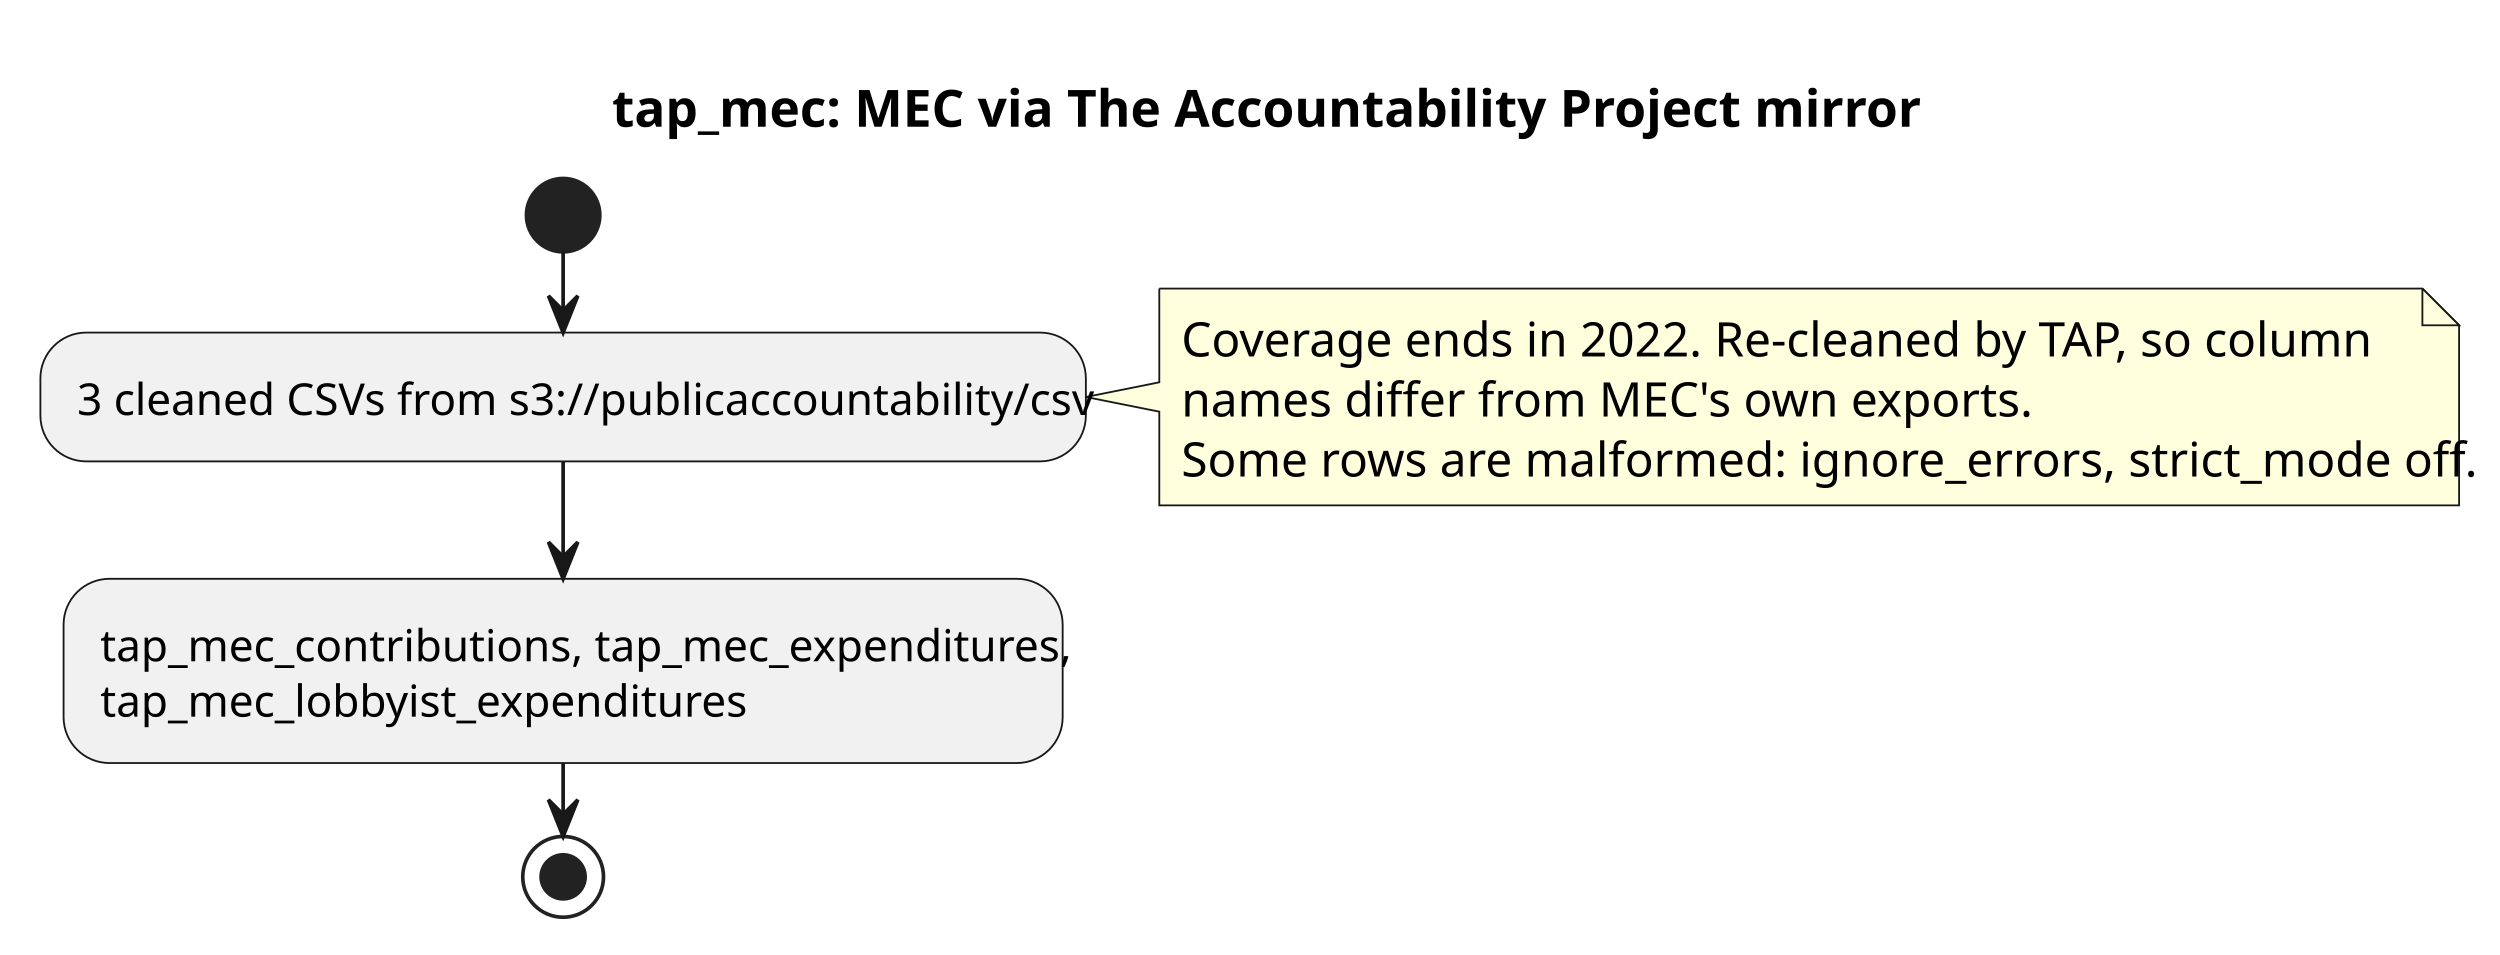
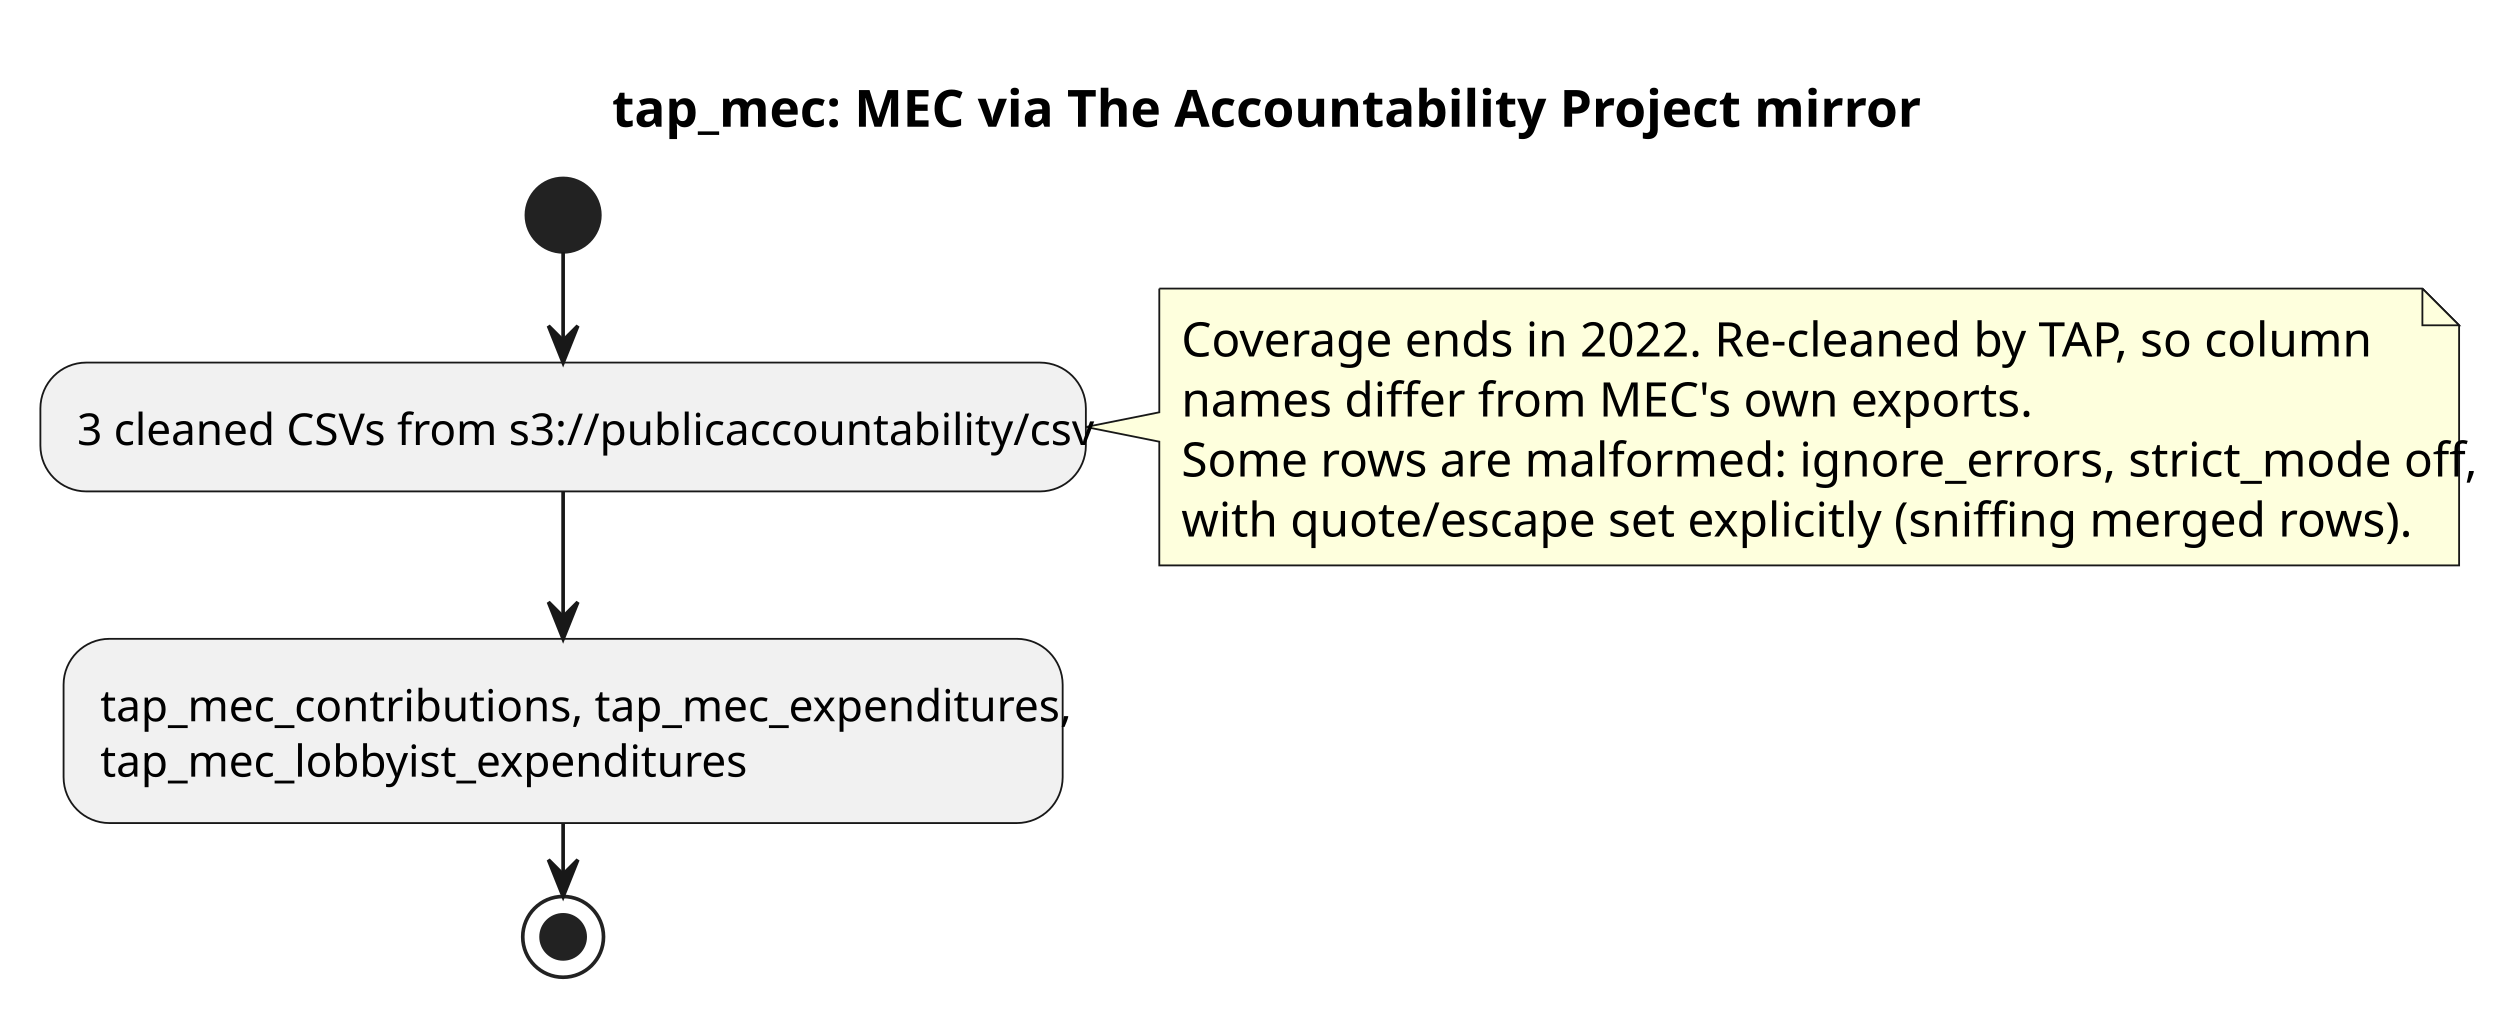
- <svg xmlns="http://www.w3.org/2000/svg" contentStyleType="text/css" height="260px" preserveAspectRatio="none" style="width:681px;height:260px;background:#FFFFFF;" version="1.1" viewBox="0 0 681 260" width="681px" zoomAndPan="magnify">
+ <svg xmlns="http://www.w3.org/2000/svg" contentStyleType="text/css" height="277px" preserveAspectRatio="none" style="width:681px;height:277px;background:#FFFFFF;" version="1.1" viewBox="0 0 681 277" width="681px" zoomAndPan="magnify">
  <defs />
  <g>
    <text fill="#000000" font-family="sans-serif" font-size="14" font-weight="bold" lengthAdjust="spacing" textLength="345.42" x="166.72" y="34.533">tap_mec: MEC via The Accountability Project mirror</text>
    <ellipse cx="153.395" cy="58.609" fill="#222222" rx="10" ry="10" style="stroke:#222222;stroke-width:1.0;" />
-     <path d="M315.791,78.609 L315.791,104.137 L295.791,108.137 L315.791,112.137 L315.791,137.664 A0,0 0 0 0 315.791,137.664 L669.859,137.664 A0,0 0 0 0 669.859,137.664 L669.859,88.609 L659.859,78.609 L315.791,78.609 A0,0 0 0 0 315.791,78.609 " fill="#FEFFDD" style="stroke:#181818;stroke-width:0.5;" />
+     <path d="M315.791,78.609 L315.791,112.312 L295.791,116.312 L315.791,120.312 L315.791,154.016 A0,0 0 0 0 315.791,154.016 L669.859,154.016 A0,0 0 0 0 669.859,154.016 L669.859,88.609 L659.859,78.609 L315.791,78.609 A0,0 0 0 0 315.791,78.609 " fill="#FEFFDD" style="stroke:#181818;stroke-width:0.5;" />
    <path d="M659.859,78.609 L659.859,88.609 L669.859,88.609 L659.859,78.609 " fill="#FEFFDD" style="stroke:#181818;stroke-width:0.5;" />
    <text fill="#000000" font-family="sans-serif" font-size="13" lengthAdjust="spacing" textLength="320.849" x="321.791" y="97.105">Coverage ends in 2022. Re-cleaned by TAP, so column</text>
    <text fill="#000000" font-family="sans-serif" font-size="13" lengthAdjust="spacing" textLength="219.94" x="321.791" y="113.456">names differ from MEC's own exports.</text>
-     <text fill="#000000" font-family="sans-serif" font-size="13" lengthAdjust="spacing" textLength="333.068" x="321.791" y="129.808">Some rows are malformed: ignore_errors, strict_mode off.</text>
-     <rect fill="#F1F1F1" height="35.094" rx="12.5" ry="12.5" style="stroke:#181818;stroke-width:0.5;" width="284.791" x="11" y="90.59" />
-     <text fill="#000000" font-family="sans-serif" font-size="12" lengthAdjust="spacing" textLength="264.791" x="21" y="113.047">3 cleaned CSVs from s3://publicaccountability/csv</text>
-     <rect fill="#F1F1F1" height="50.188" rx="12.5" ry="12.5" style="stroke:#181818;stroke-width:0.5;" width="272.152" x="17.319" y="157.664" />
-     <text fill="#000000" font-family="sans-serif" font-size="12" lengthAdjust="spacing" textLength="252.152" x="27.319" y="180.121">tap_mec_contributions, tap_mec_expenditures,</text>
-     <text fill="#000000" font-family="sans-serif" font-size="12" lengthAdjust="spacing" textLength="168.773" x="27.319" y="195.215">tap_mec_lobbyist_expenditures</text>
-     <ellipse cx="153.395" cy="238.852" fill="none" rx="11" ry="11" style="stroke:#222222;stroke-width:1.0;" />
-     <ellipse cx="153.395" cy="238.852" fill="#222222" rx="6" ry="6" style="stroke:#222222;stroke-width:1.0;" />
-     <line style="stroke:#181818;stroke-width:1.0;" x1="153.395" x2="153.395" y1="68.609" y2="90.59" />
-     <polygon fill="#181818" points="149.395,80.59,153.395,90.59,157.395,80.59,153.395,84.59" style="stroke:#181818;stroke-width:1.0;" />
-     <line style="stroke:#181818;stroke-width:1.0;" x1="153.395" x2="153.395" y1="125.684" y2="157.664" />
-     <polygon fill="#181818" points="149.395,147.664,153.395,157.664,157.395,147.664,153.395,151.664" style="stroke:#181818;stroke-width:1.0;" />
-     <line style="stroke:#181818;stroke-width:1.0;" x1="153.395" x2="153.395" y1="207.852" y2="227.852" />
-     <polygon fill="#181818" points="149.395,217.852,153.395,227.852,157.395,217.852,153.395,221.852" style="stroke:#181818;stroke-width:1.0;" />
+     <text fill="#000000" font-family="sans-serif" font-size="13" lengthAdjust="spacing" textLength="333.068" x="321.791" y="129.808">Some rows are malformed: ignore_errors, strict_mode off,</text>
+     <text fill="#000000" font-family="sans-serif" font-size="13" lengthAdjust="spacing" textLength="314.304" x="321.791" y="146.159">with quote/escape set explicitly (sniffing merged rows).</text>
+     <rect fill="#F1F1F1" height="35.094" rx="12.5" ry="12.5" style="stroke:#181818;stroke-width:0.5;" width="284.791" x="11" y="98.766" />
+     <text fill="#000000" font-family="sans-serif" font-size="12" lengthAdjust="spacing" textLength="264.791" x="21" y="121.223">3 cleaned CSVs from s3://publicaccountability/csv</text>
+     <rect fill="#F1F1F1" height="50.188" rx="12.5" ry="12.5" style="stroke:#181818;stroke-width:0.5;" width="272.152" x="17.319" y="174.016" />
+     <text fill="#000000" font-family="sans-serif" font-size="12" lengthAdjust="spacing" textLength="252.152" x="27.319" y="196.473">tap_mec_contributions, tap_mec_expenditures,</text>
+     <text fill="#000000" font-family="sans-serif" font-size="12" lengthAdjust="spacing" textLength="168.773" x="27.319" y="211.566">tap_mec_lobbyist_expenditures</text>
+     <ellipse cx="153.395" cy="255.203" fill="none" rx="11" ry="11" style="stroke:#222222;stroke-width:1.0;" />
+     <ellipse cx="153.395" cy="255.203" fill="#222222" rx="6" ry="6" style="stroke:#222222;stroke-width:1.0;" />
+     <line style="stroke:#181818;stroke-width:1.0;" x1="153.395" x2="153.395" y1="68.609" y2="98.766" />
+     <polygon fill="#181818" points="149.395,88.766,153.395,98.766,157.395,88.766,153.395,92.766" style="stroke:#181818;stroke-width:1.0;" />
+     <line style="stroke:#181818;stroke-width:1.0;" x1="153.395" x2="153.395" y1="133.859" y2="174.016" />
+     <polygon fill="#181818" points="149.395,164.016,153.395,174.016,157.395,164.016,153.395,168.016" style="stroke:#181818;stroke-width:1.0;" />
+     <line style="stroke:#181818;stroke-width:1.0;" x1="153.395" x2="153.395" y1="224.203" y2="244.203" />
+     <polygon fill="#181818" points="149.395,234.203,153.395,244.203,157.395,234.203,153.395,238.203" style="stroke:#181818;stroke-width:1.0;" />
  </g>
</svg>
